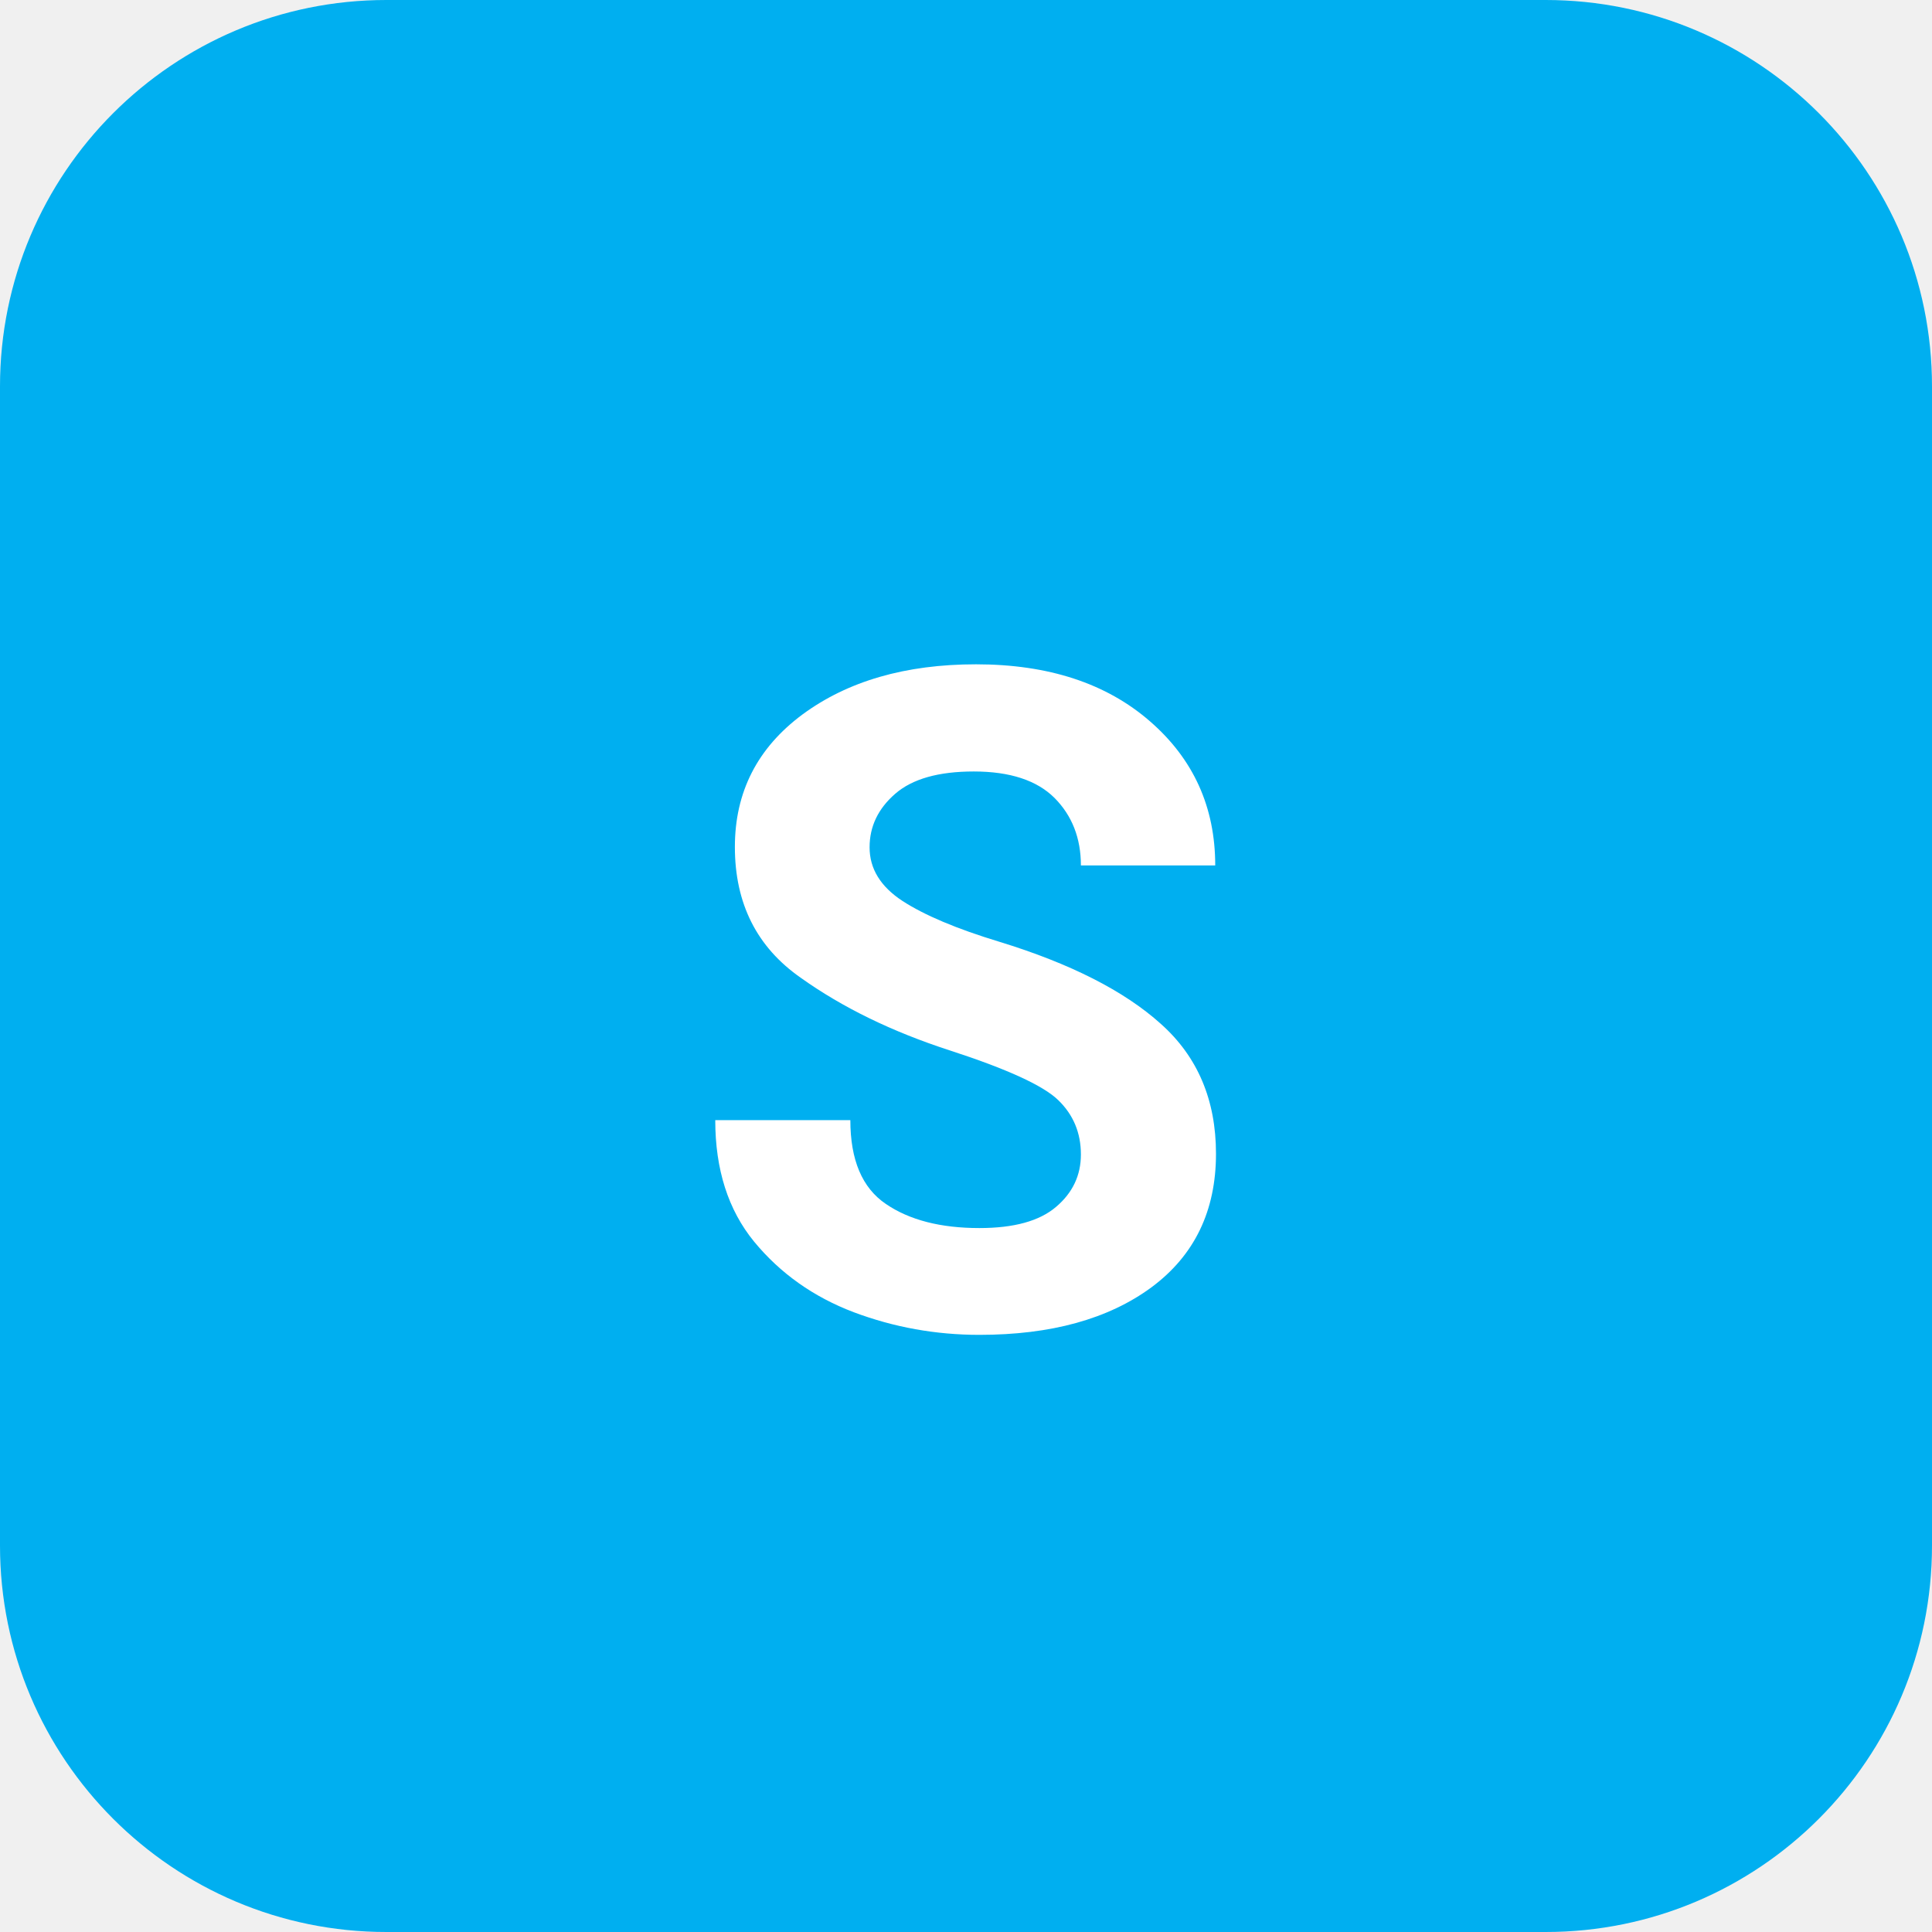
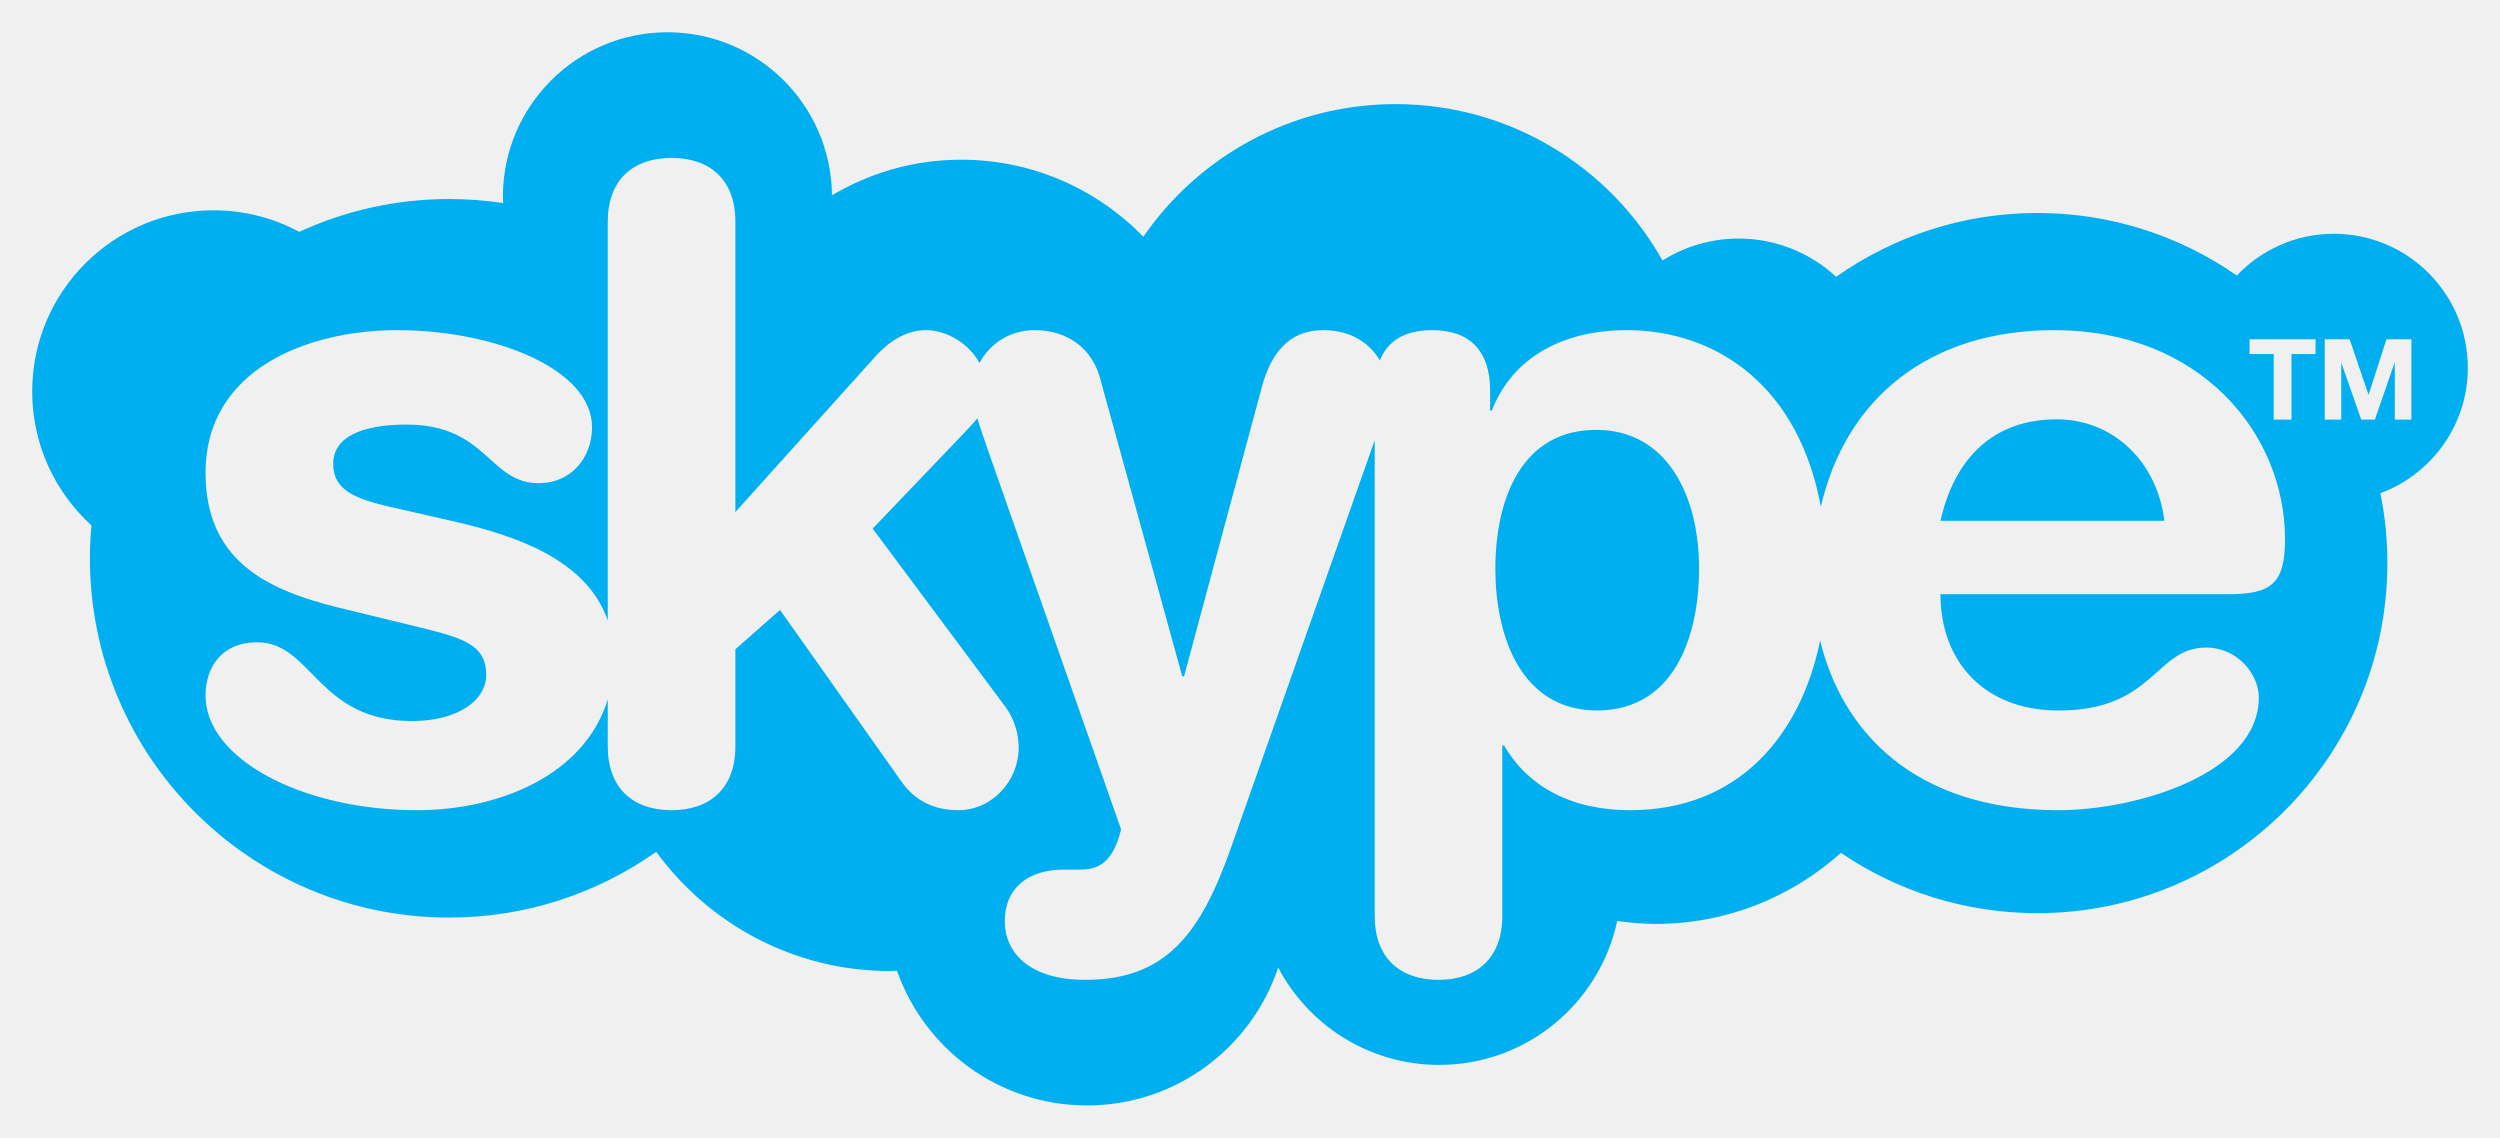
- <svg xmlns="http://www.w3.org/2000/svg" viewBox="0 0 80 80" width="80" height="80" role="img" aria-label="skype logo placeholder">
-   <rect width="80" height="80" rx="16" fill="#00AFF0" />
-   <text x="50%" y="52%" dy=".35em" text-anchor="middle" font-family="-apple-system,Segoe UI,Roboto,Arial,sans-serif" font-size="38" font-weight="700" fill="#ffffff">S</text>
+ <svg xmlns="http://www.w3.org/2000/svg" version="1.1" width="1024" height="466" viewBox="-10.63 -10.63 825.422 375.591" id="svg3130">
+   <defs id="defs3132" />
+   <path d="m 703.971,161.294 c -2.323,-19.334 -16.742,-33.492 -35.522,-33.492 -21.079,0 -33.769,12.992 -38.394,33.492 l 73.916,0 z M 550.349,177.17 c 0,-24.824 -10.958,-45.625 -33.487,-45.891 -24.536,-0.3 -33.77,21.936 -33.77,45.891 0,21.649 8.087,46.765 33.77,46.765 26.84,-0.283 33.487,-27.138 33.487,-46.765 z m 193.461,-9.821 c 0,-34.652 -27.719,-68.997 -76.22,-68.997 -41.383,0 -68.819,22.632 -77.036,58.315 -7.218,-39.497 -34.073,-58.315 -64.165,-58.315 -20.494,0 -37.525,8.667 -44.463,26.563 l -0.562,0 0,-6.636 c 0,-12.985 -6.64,-19.927 -19.073,-19.927 -9.101,0 -14.736,3.494 -17.323,10.004 -3.033,-5.082 -8.789,-10.004 -18.765,-10.004 -11.558,0 -17.312,8.082 -20.208,18.763 l -25.697,95.57 -0.579,0 -27.136,-98.446 c -2.588,-9.539 -10.392,-15.887 -21.658,-15.887 -7.891,0 -14.718,4.312 -18.14,10.845 -3.543,-6.451 -10.804,-10.845 -17.692,-10.845 -6.339,0 -11.827,3.464 -16.146,8.082 l -46.777,51.97 0,-95.841 c 0,-13.865 -8.371,-21.076 -21.07,-21.076 -12.705,0 -21.069,7.211 -21.069,21.076 l 0,131.676 c -6.867,-20.057 -30.3,-28.033 -50.525,-32.669 l -17.597,-4.026 c -13.003,-2.898 -22.524,-5.198 -22.524,-15.022 0,-8.955 9.521,-12.986 24.245,-12.986 26.558,0 27.144,19.345 43.586,19.345 10.982,0 17.629,-8.671 17.629,-18.471 0,-19.343 -32.345,-32.058 -64.384,-32.058 -29.162,0 -63.227,12.715 -63.227,47.06 0,28.299 19.055,38.404 43.591,44.47 l 24.834,6.045 c 15.012,3.755 24.24,5.489 24.24,16.163 0,8.662 -9.521,15.322 -24.553,15.322 -31.149,0 -32.888,-25.996 -51.081,-25.996 -11.841,0 -17.031,8.379 -17.031,17.618 0,20.781 31.753,37.816 69.865,37.816 27.172,0 55.356,-11.684 62.932,-36.586 l 0,15.507 c 0,13.858 8.364,21.079 21.069,21.079 12.699,0 21.07,-7.221 21.07,-21.079 l 0,-32.05 14.736,-12.989 39.827,56.289 c 3.178,4.634 8.667,9.829 19.052,9.829 11.255,0 19.917,-9.829 19.917,-20.503 0,-6.933 -2.873,-11.552 -4.326,-13.563 L 277.5,163.881 308.681,131.279 c 1.279,-1.402 2.408,-2.57 3.361,-3.82 0.848,2.836 2.042,6.23 3.594,10.737 l 43.883,124.997 c -3.192,13.008 -9.257,13.292 -14.744,13.292 l -4.319,0 c -11.262,0 -19.336,5.766 -19.336,17.031 0,10.098 7.788,19.345 26.54,19.345 26.583,0 38.125,-15.02 48.235,-43.881 l 47.359,-134.266 0,157.083 c 0,13.843 8.374,21.064 21.069,21.064 12.706,0 21.055,-7.221 21.055,-21.064 l 0,-56.318 0.606,0 c 7.792,13.564 22.216,21.371 41.562,21.371 36.113,0 56.425,-24.965 62.778,-56.02 7.129,29.619 30.767,56.02 78.706,56.02 25.4,0 66.124,-11.845 66.124,-37.24 0,-7.804 -7.218,-16.465 -17.33,-16.465 -17.036,0 -17.036,20.79 -48.794,20.79 -24.531,0 -38.975,-16.171 -38.975,-38.403 l 95.279,0 c 14.15,0 18.476,-3.742 18.476,-18.183 z m 13.116,-65.982 0,26.525 5.454,0 0,-18.595 0.08,0 6.514,18.595 4.507,0 6.509,-18.796 0.06,0 0,18.796 5.488,0 0,-26.525 -8.232,0 -5.884,18.254 -0.06,0 -6.22,-18.254 -8.218,0 z m -16.851,4.89 0,21.635 5.869,0 0,-21.635 7.95,0 0,-4.89 -21.778,0 0,4.89 7.959,0 z M 775.3,152.2 c 1.504,7.456 2.309,15.161 2.309,23.046 0,63.826 -51.748,115.594 -115.58,115.594 -24.029,0 -46.363,-7.344 -64.84,-19.902 -16.254,14.551 -37.621,23.457 -61.138,23.457 -4.326,0 -8.554,-0.391 -12.734,-0.977 -5.781,27.148 -29.878,47.529 -58.76,47.529 -23.086,0 -43.104,-13.027 -53.168,-32.129 -8.832,26.436 -33.74,45.513 -63.118,45.513 -29.026,0 -53.634,-18.594 -62.759,-44.513 -0.778,0.03 -1.526,0.133 -2.292,0.133 -31.756,0 -59.788,-15.556 -77.19,-39.355 -19.324,13.643 -42.894,21.709 -68.374,21.709 -65.513,0 -118.601,-53.112 -118.601,-118.624 0,-3.659 0.166,-7.292 0.505,-10.856 C 7.581,151.862 0,136.165 0,118.64 0,85.586 26.814,58.786 59.863,58.786 c 10.252,0 19.873,2.576 28.313,7.115 15.066,-6.934 31.801,-10.838 49.48,-10.838 6.061,0 12.045,0.462 17.846,1.333 -0.02,-0.693 -0.09,-1.363 -0.09,-2.073 0,-30.01 24.321,-54.323 54.339,-54.323 29.829,0 54.024,24.043 54.311,53.823 12.508,-7.41 27.059,-11.743 42.664,-11.743 23.584,0 44.885,9.751 60.14,25.43 18.256,-26.448 48.743,-43.787 83.298,-43.787 37.847,0 70.796,20.828 88.111,51.633 7.294,-4.57 15.907,-7.244 25.131,-7.244 12.446,0 23.725,4.808 32.203,12.63 18.789,-13.232 41.67,-21.07 66.416,-21.07 24.491,0 47.196,7.645 65.884,20.648 8.051,-8.469 19.398,-13.784 32.021,-13.784 24.424,0 44.232,19.816 44.232,44.238 0,19.026 -12.031,35.174 -28.866,41.426" id="path3034" style="fill:#00aff0;fill-opacity:1;fill-rule:nonzero;stroke:none" />
</svg>
